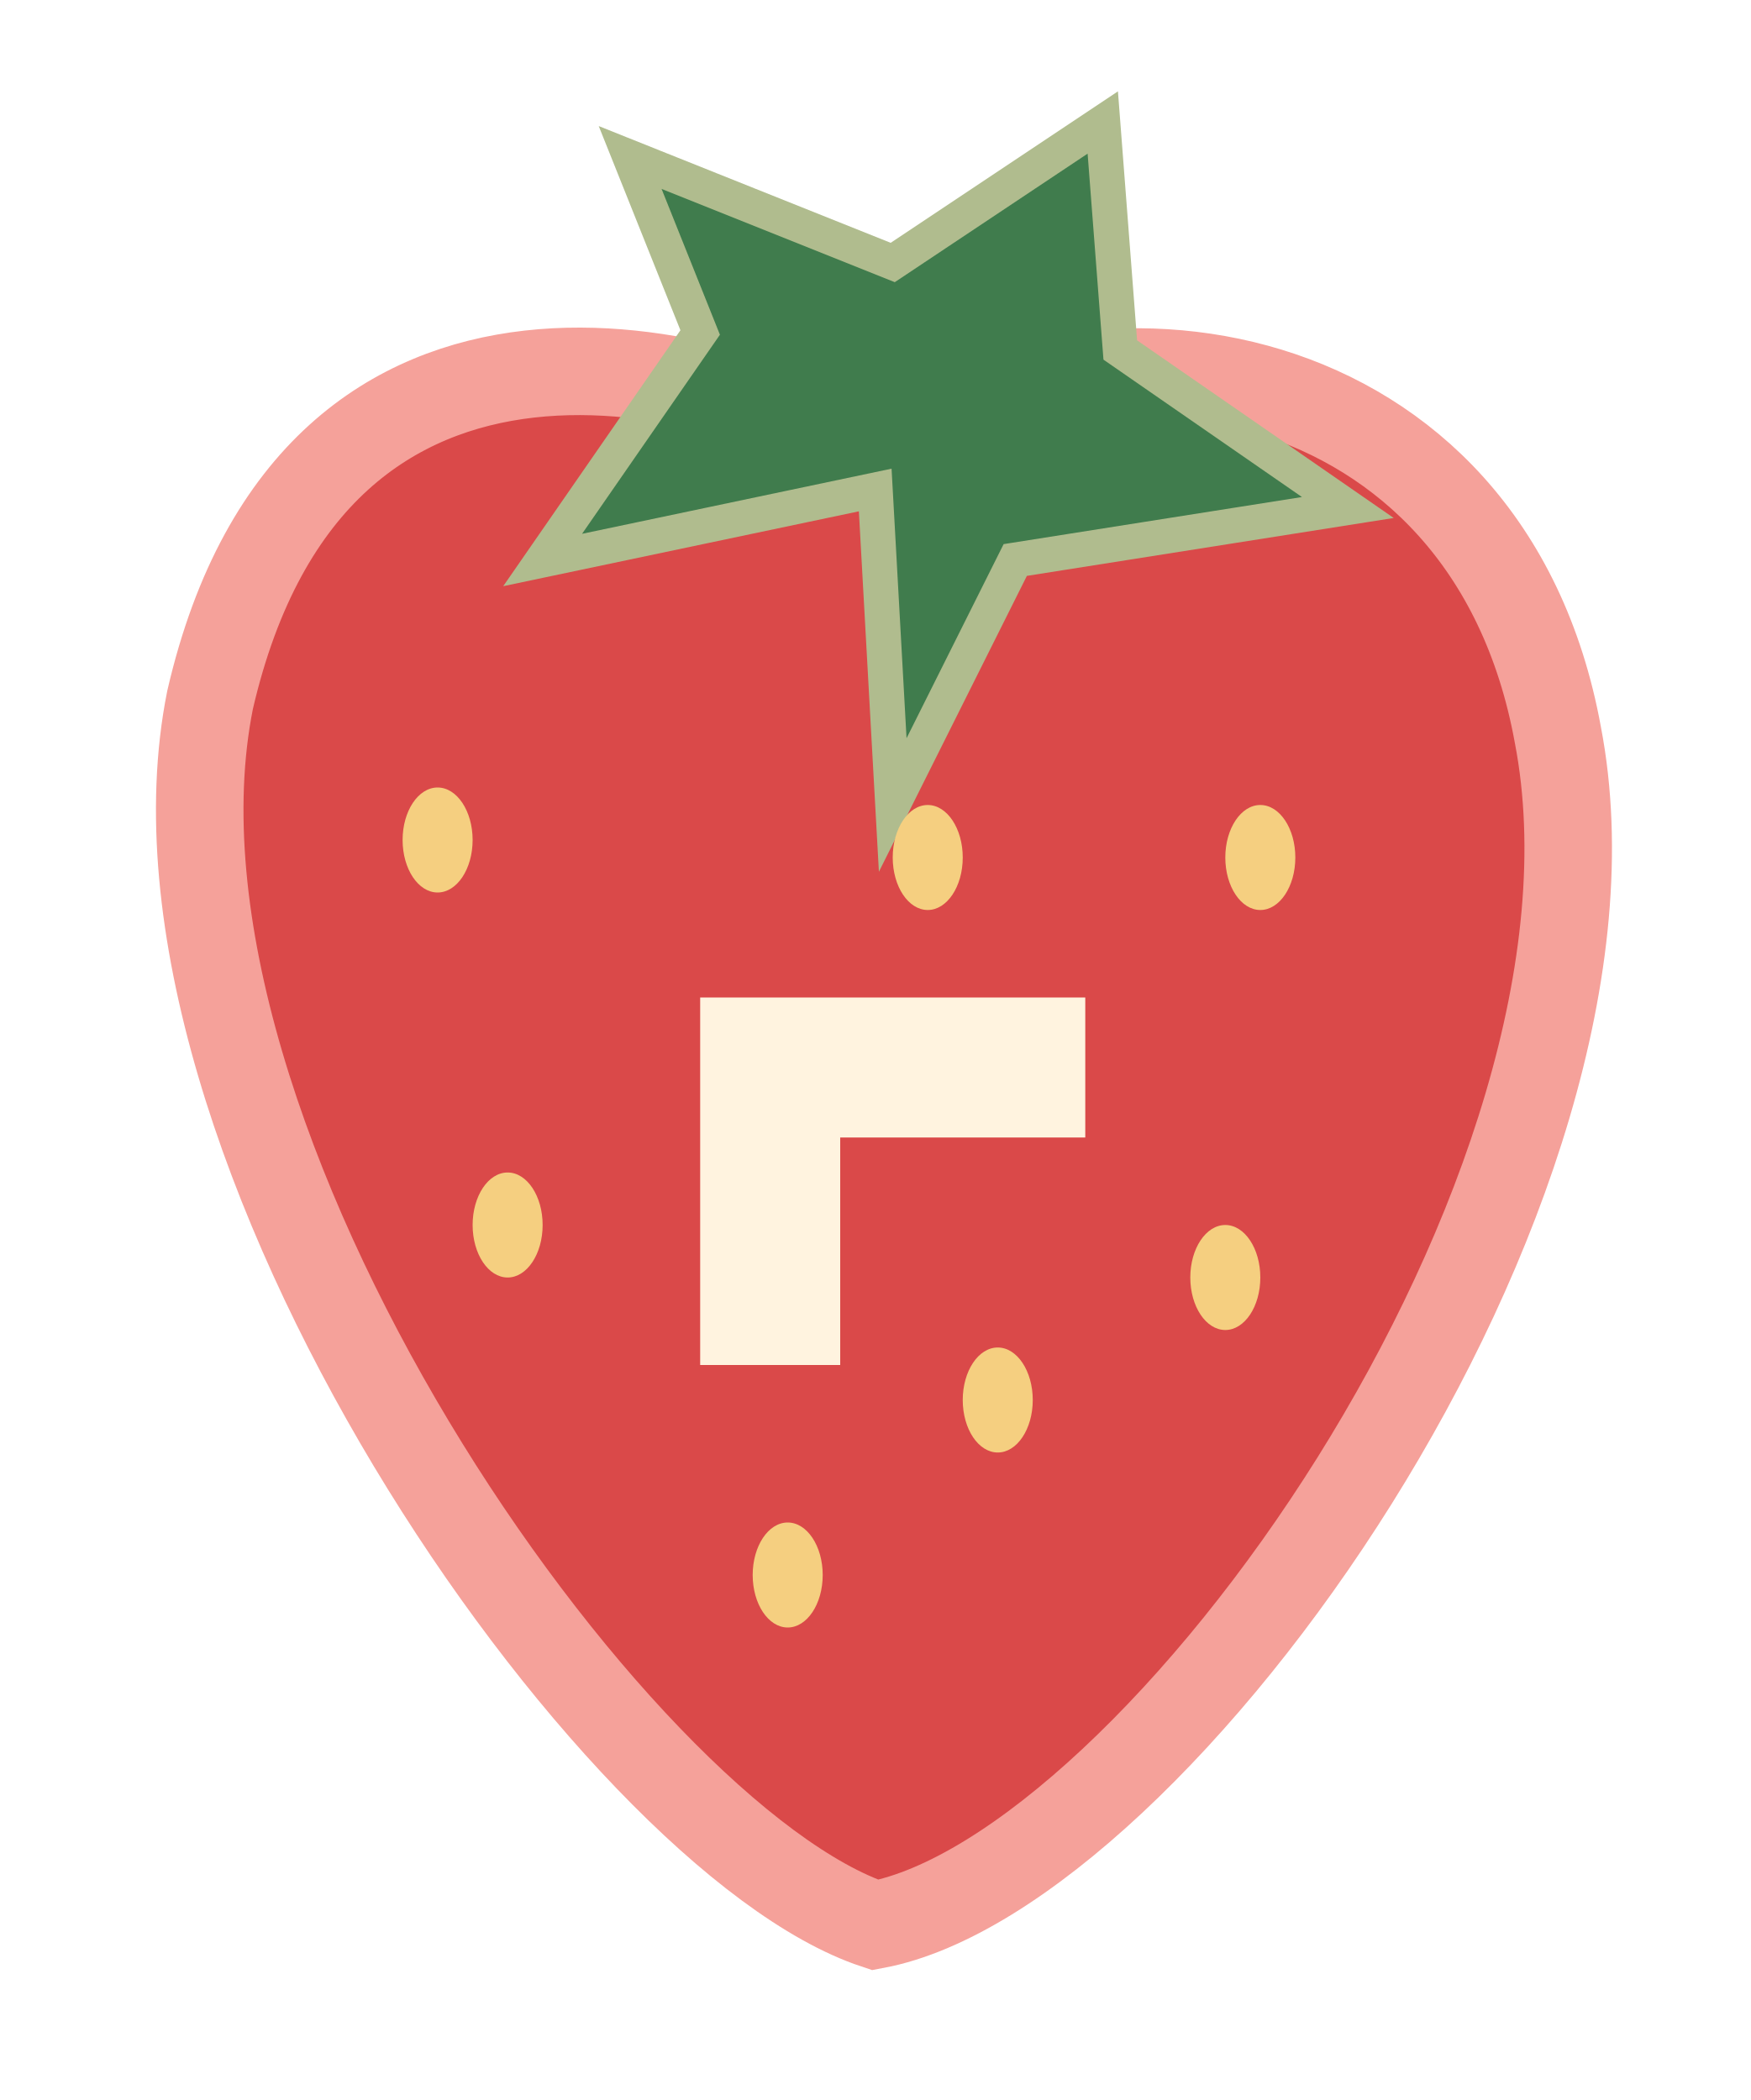
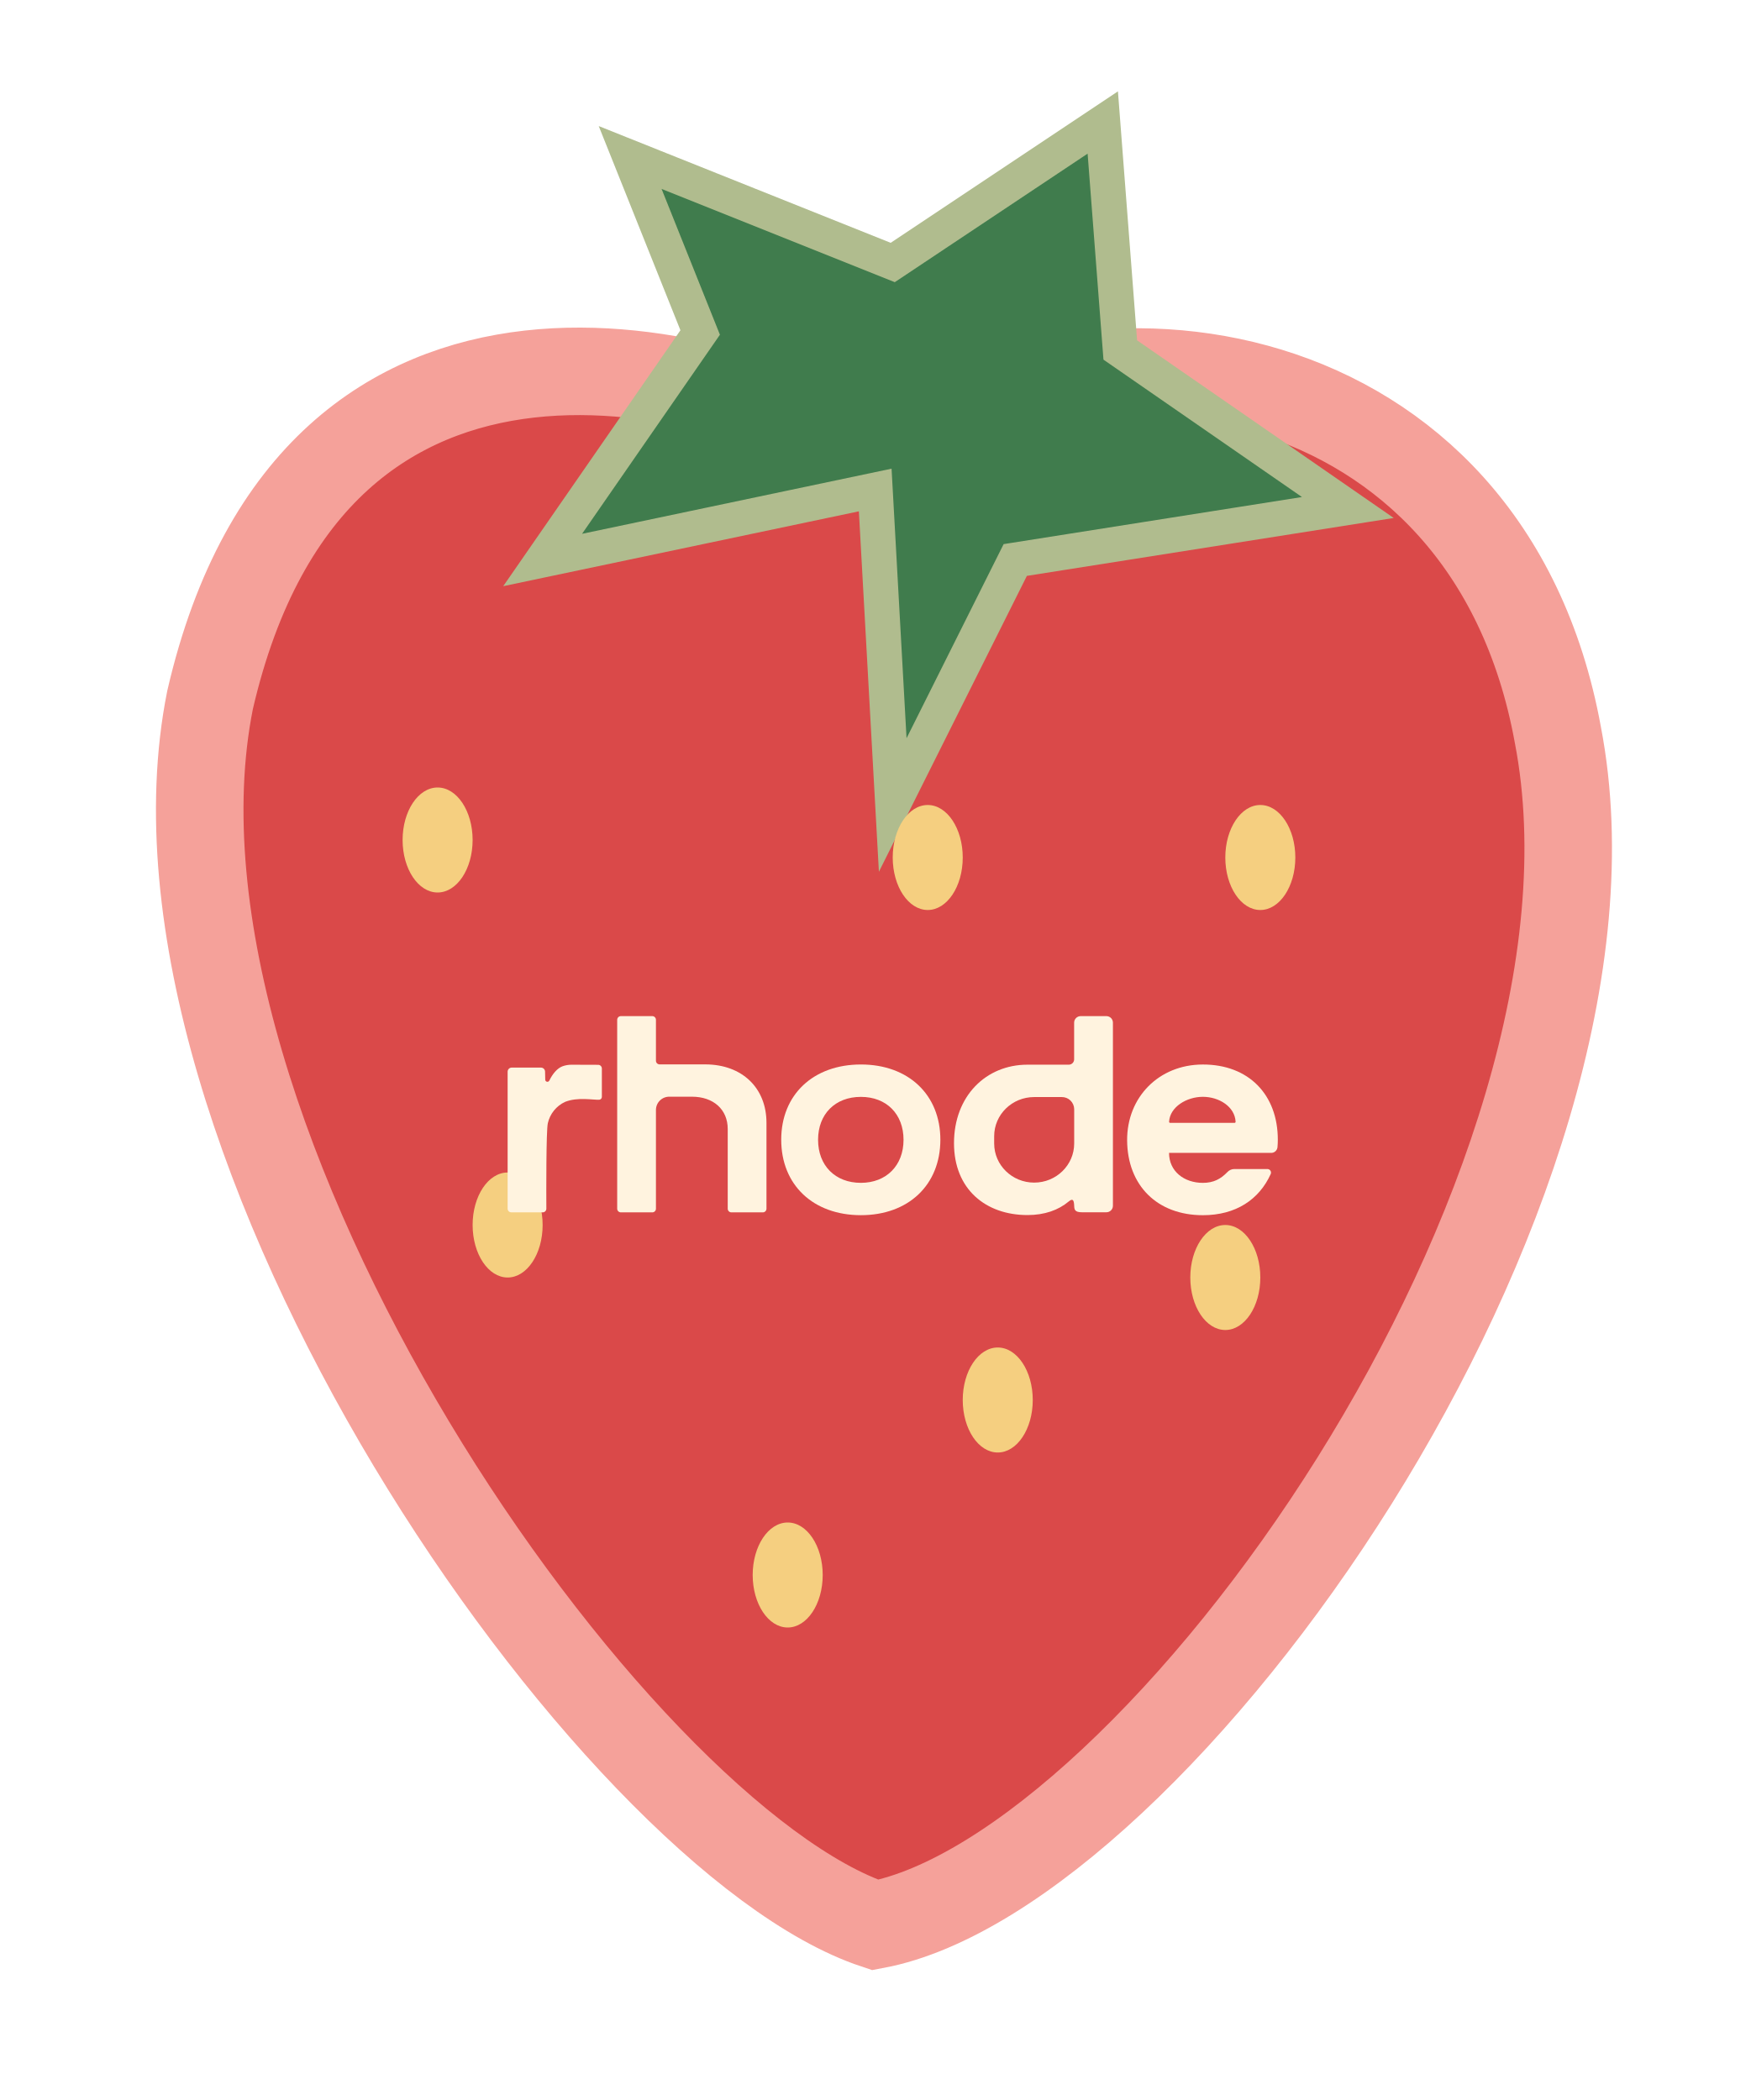
<svg xmlns="http://www.w3.org/2000/svg" viewBox="0 0 100 120">
  <path d="M50 110C35 105 7 65 12 40 18 14 42 21 50 26 62 17 85 20 89 42 94 68 66 107 50 110Z" fill="#da4949" stroke="#f5a19a" stroke-width="5" />
  <path d="m50 28-19 4 9-13-4-10 15 6L63 7l1 13 13 9-19 3-7 14Z" fill="#407c4d" stroke="#b0bc8e" stroke-width="2" />
  <g fill="#f5cf80">
    <ellipse cx="25" cy="48" rx="2" ry="3" />
    <ellipse cx="72" cy="49" rx="2" ry="3" />
    <ellipse cx="29" cy="70" rx="2" ry="3" />
    <ellipse cx="70" cy="73" rx="2" ry="3" />
    <ellipse cx="45" cy="90" rx="2" ry="3" />
    <ellipse cx="57" cy="80" rx="2" ry="3" />
    <ellipse cx="53" cy="49" rx="2" ry="3" />
  </g>
-   <path d="M40 57h22v8H48v13h-8Z" fill="#fff3df" />
+   <svg x="29" y="58" width="44" height="11.44" viewBox="0 0 100 26">
+     <path d="M45.865 21.797C42.538 21.797 40.307 19.558 40.307 16.207C40.307 12.857 42.538 10.633 45.865 10.633C49.192 10.633 51.404 12.87 51.404 16.207C51.404 19.544 49.173 21.797 45.865 21.797ZM45.873 6.427C39.679 6.427 35.523 10.348 35.523 16.194C35.523 22.075 39.679 25.997 45.873 25.997C52.032 25.997 56.186 22.075 56.186 16.194C56.186 10.348 52.032 6.427 45.873 6.427Z" fill="#fff3df" />
+     <path d="M11.752 6.47C11.879 6.469 12.001 6.518 12.091 6.606C12.182 6.694 12.233 6.815 12.235 6.941V10.642C12.233 10.734 12.198 10.821 12.135 10.888C12.073 10.955 11.988 10.996 11.896 11.003C11.104 11.049 9.083 10.622 7.436 11.291C6.882 11.552 6.395 11.936 6.011 12.414C5.627 12.891 5.357 13.45 5.221 14.047C4.995 15.018 5.017 23.11 5.028 25.159C5.027 25.222 5.014 25.284 4.989 25.341C4.965 25.399 4.929 25.451 4.885 25.494C4.84 25.538 4.787 25.573 4.729 25.596C4.671 25.619 4.609 25.631 4.547 25.63H0.481C0.419 25.631 0.357 25.619 0.299 25.596C0.241 25.573 0.188 25.538 0.143 25.494C0.098 25.451 0.063 25.399 0.038 25.341C0.014 25.284 0.001 25.222 0 25.159L0 7.356C0.001 7.286 0.015 7.217 0.043 7.153C0.07 7.088 0.11 7.03 0.16 6.981C0.21 6.932 0.269 6.893 0.334 6.867C0.399 6.841 0.469 6.828 0.539 6.829H4.321C4.459 6.828 4.593 6.88 4.693 6.975C4.794 7.07 4.853 7.2 4.86 7.338L4.884 8.406C4.886 8.469 4.909 8.529 4.95 8.576C4.99 8.624 5.046 8.657 5.107 8.669C5.168 8.682 5.232 8.673 5.288 8.645C5.344 8.617 5.389 8.571 5.415 8.515C5.819 7.668 6.432 6.909 7.147 6.652C7.513 6.523 7.899 6.458 8.287 6.458L11.752 6.47Z" fill="#fff3df" />
+     <path d="M33.608 14.007V25.161C33.607 25.224 33.594 25.286 33.569 25.343C33.545 25.401 33.509 25.453 33.464 25.497C33.419 25.541 33.366 25.575 33.308 25.599C33.25 25.622 33.187 25.633 33.125 25.632H29.059C28.933 25.634 28.811 25.585 28.721 25.497C28.63 25.408 28.578 25.288 28.577 25.161V14.803C28.577 12.272 26.729 10.609 23.917 10.609H21.003C20.776 10.606 20.551 10.648 20.34 10.732C20.13 10.817 19.938 10.942 19.776 11.101C19.614 11.259 19.484 11.448 19.395 11.657C19.306 11.865 19.259 12.089 19.257 12.316V25.161C19.256 25.224 19.243 25.286 19.218 25.343C19.194 25.401 19.158 25.453 19.113 25.497C19.068 25.541 19.015 25.575 18.957 25.599C18.899 25.622 18.836 25.633 18.774 25.632H14.708C14.582 25.634 14.46 25.585 14.37 25.497C14.279 25.408 14.227 25.288 14.226 25.161L14.226 0.616C14.227 0.49 14.279 0.369 14.37 0.281C14.46 0.193 14.582 0.144 14.708 0.145H18.774C18.9 0.144 19.022 0.193 19.113 0.281C19.203 0.369 19.255 0.49 19.257 0.616V5.942C19.258 6.068 19.309 6.189 19.399 6.278C19.49 6.366 19.611 6.416 19.738 6.415H25.695C30.438 6.432 33.608 9.464 33.608 14.005" fill="#fff3df" />
+     <path d="M73.561 16.686C73.561 19.491 71.235 21.767 68.365 21.767C65.496 21.767 63.172 19.494 63.172 16.686V15.739C63.172 12.934 65.497 10.657 68.365 10.657H71.951C72.16 10.655 72.368 10.693 72.561 10.771C72.755 10.848 72.932 10.964 73.082 11.11C73.231 11.256 73.35 11.43 73.432 11.622C73.515 11.814 73.558 12.02 73.561 12.229V16.686ZM77.726 0.146H74.418C74.305 0.144 74.193 0.164 74.088 0.206C73.984 0.247 73.888 0.309 73.808 0.388C73.727 0.467 73.663 0.561 73.62 0.665C73.576 0.769 73.554 0.88 73.554 0.993V5.773C73.55 5.956 73.474 6.129 73.343 6.256C73.212 6.383 73.037 6.453 72.854 6.451H67.53C67.52 6.451 67.51 6.451 67.498 6.451C62.098 6.451 57.956 10.537 57.956 16.648C57.956 22.65 62.098 25.982 67.498 25.982C69.712 25.982 71.513 25.342 72.856 24.213C73.412 23.746 73.534 24.088 73.561 24.803C73.581 25.257 73.635 25.619 74.555 25.619H77.726C77.839 25.622 77.951 25.601 78.055 25.56C78.16 25.518 78.255 25.456 78.336 25.377C78.416 25.299 78.48 25.204 78.524 25.101C78.567 24.997 78.59 24.885 78.59 24.773V0.993C78.59 0.88 78.567 0.769 78.524 0.665C78.48 0.561 78.416 0.467 78.336 0.388C78.255 0.309 78.16 0.247 78.055 0.206C77.951 0.164 77.839 0.144 77.726 0.146Z" fill="#fff3df" />
+     <path d="M90.267 10.625C92.351 10.625 94.421 11.89 94.519 13.865C94.519 13.884 94.516 13.903 94.508 13.921C94.501 13.939 94.49 13.955 94.477 13.969C94.463 13.982 94.447 13.993 94.429 14C94.411 14.007 94.392 14.011 94.373 14.011H86.025C86.006 14.011 85.987 14.008 85.969 14.001C85.952 13.993 85.936 13.983 85.922 13.969C85.909 13.956 85.898 13.939 85.891 13.921C85.884 13.903 85.881 13.884 85.882 13.865C85.987 11.931 88.173 10.625 90.267 10.625ZM99.125 17.909C99.328 17.913 99.526 17.841 99.679 17.707C99.832 17.573 99.931 17.387 99.955 17.185C99.985 16.863 100 16.534 100 16.198C100 10.345 96.22 6.422 90.259 6.43C84.535 6.439 80.4 10.692 80.434 16.289C80.475 22.12 84.318 26 90.272 26C94.551 26 97.582 23.968 99.081 20.643C99.109 20.571 99.12 20.494 99.112 20.418C99.104 20.341 99.076 20.268 99.033 20.204C98.989 20.141 98.93 20.09 98.862 20.055C98.793 20.02 98.717 20.002 98.64 20.004H94.332C94.166 20.008 94.001 20.045 93.849 20.114C93.697 20.183 93.561 20.282 93.448 20.405C92.593 21.288 91.665 21.801 90.269 21.801C87.838 21.801 85.876 20.307 85.876 17.905L99.125 17.909Z" fill="#fff3df" />
+   </svg>
</svg>
